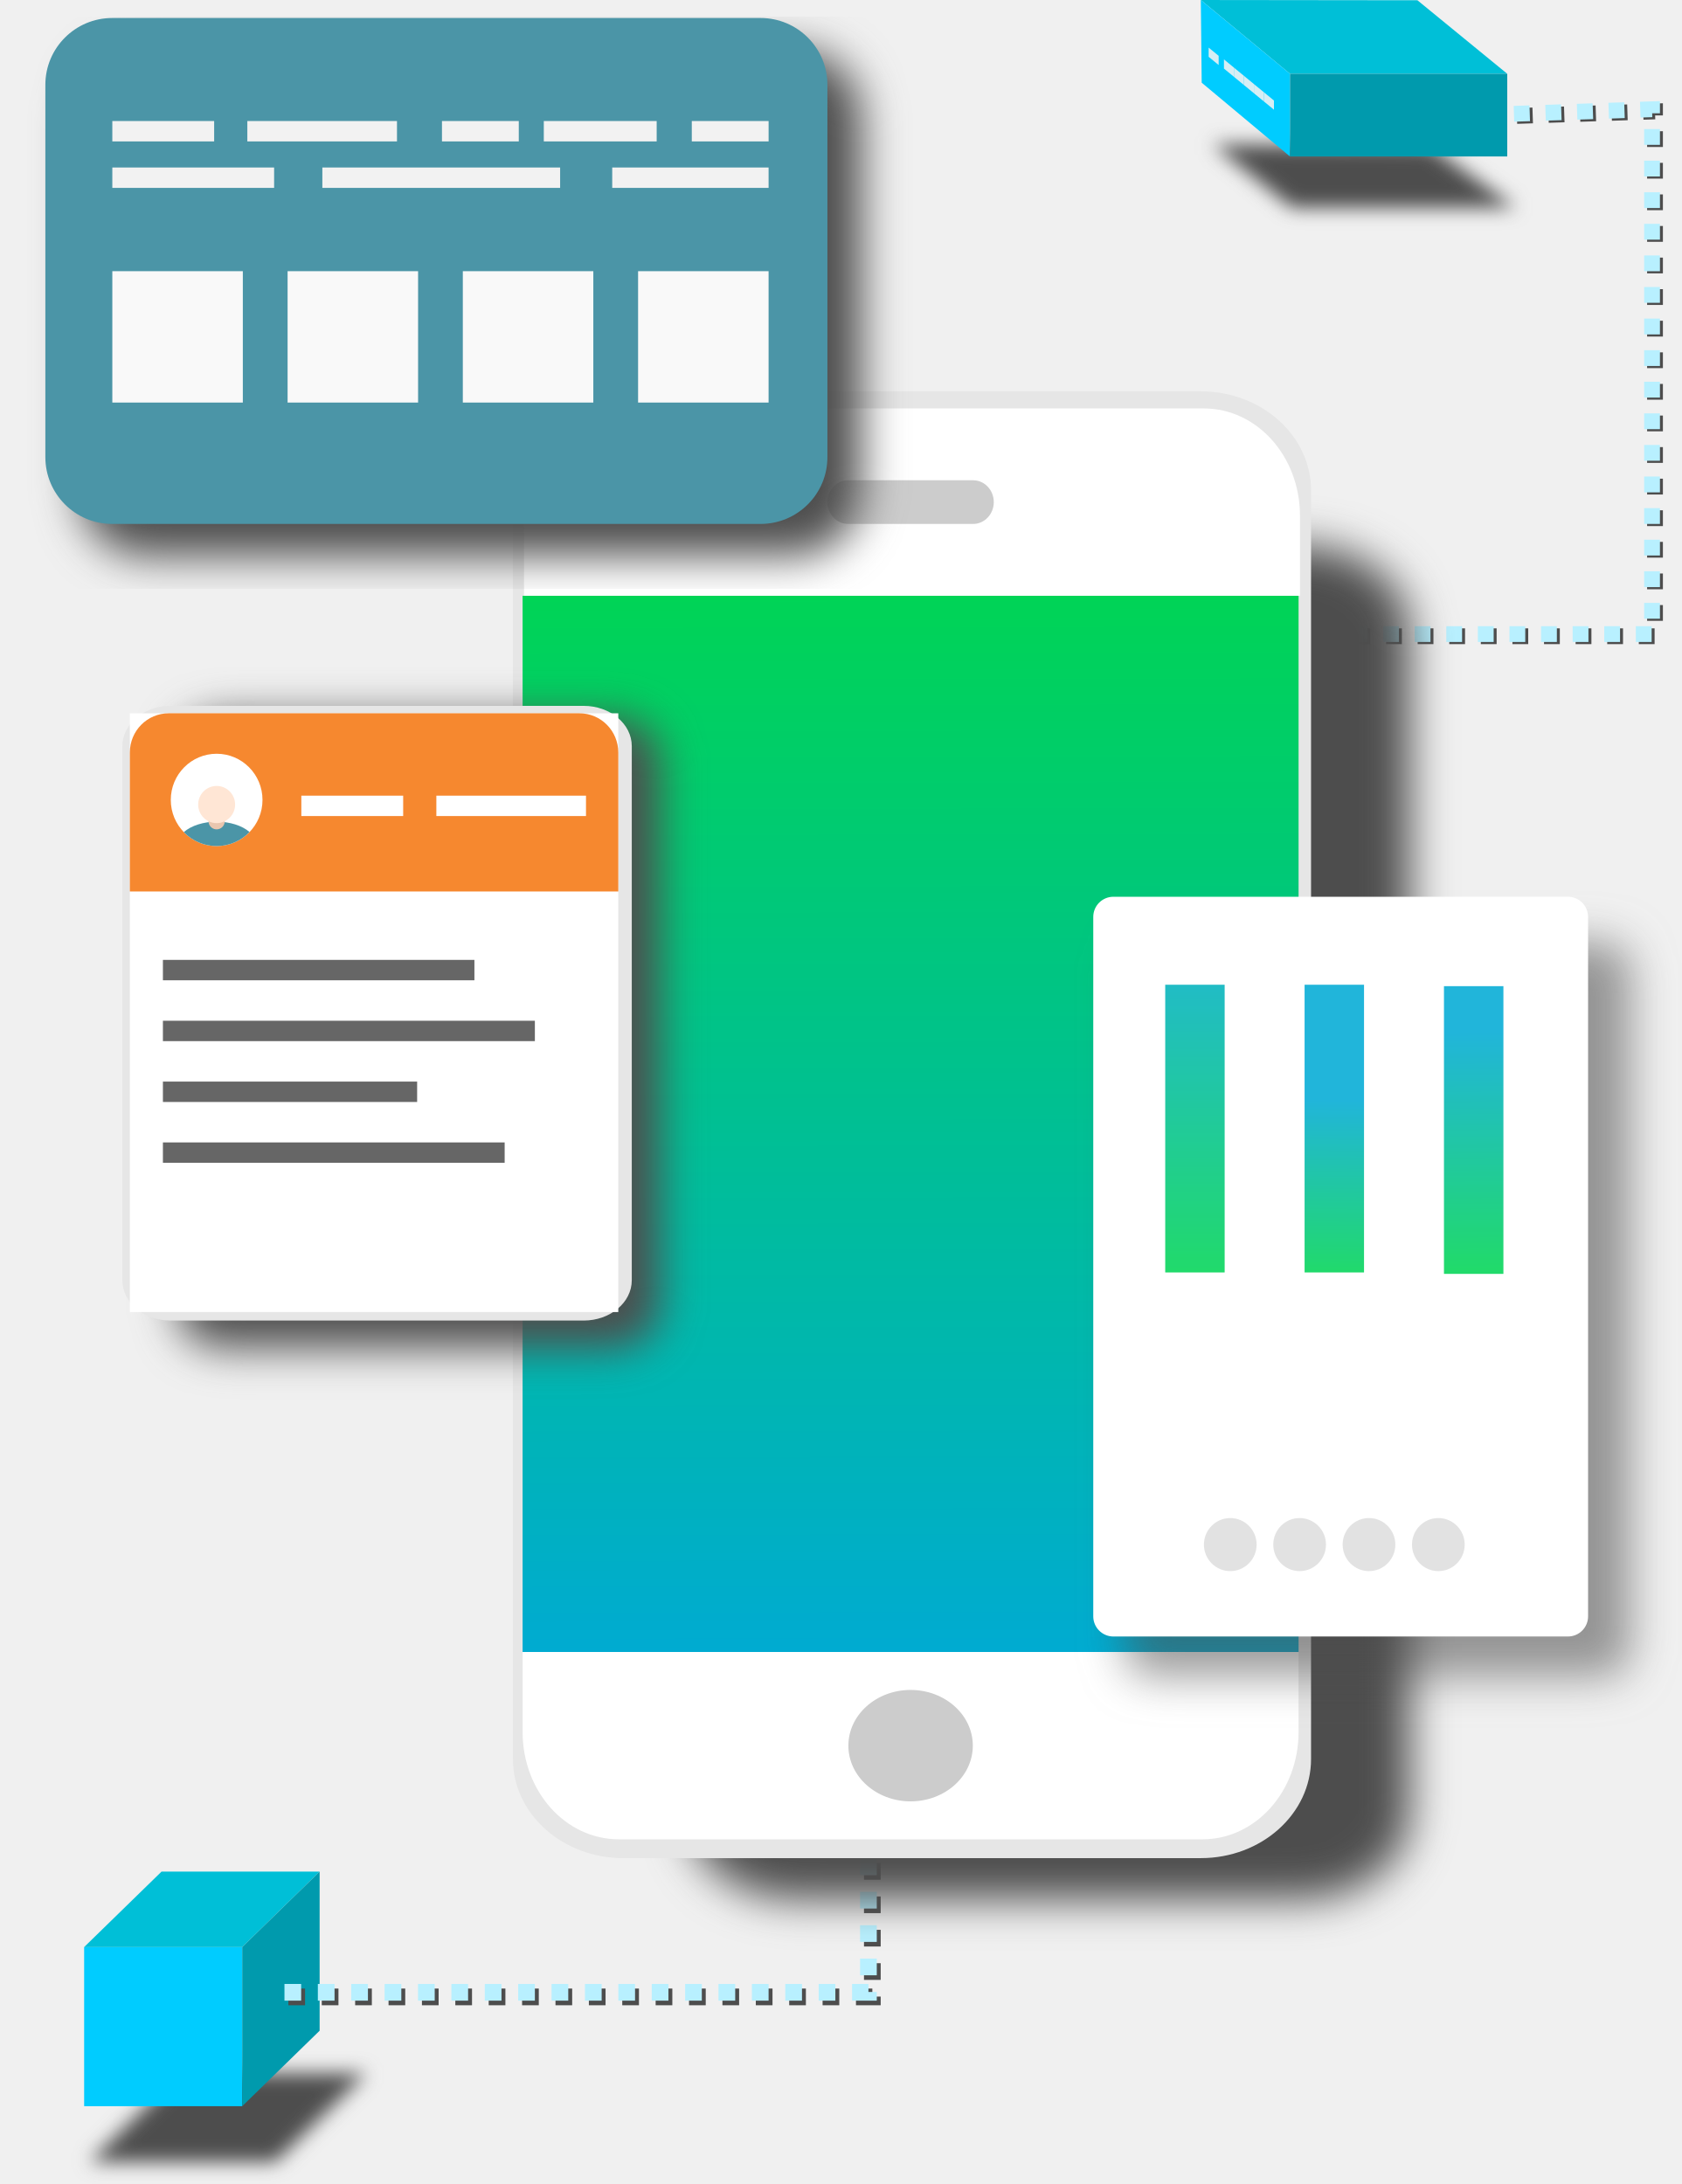
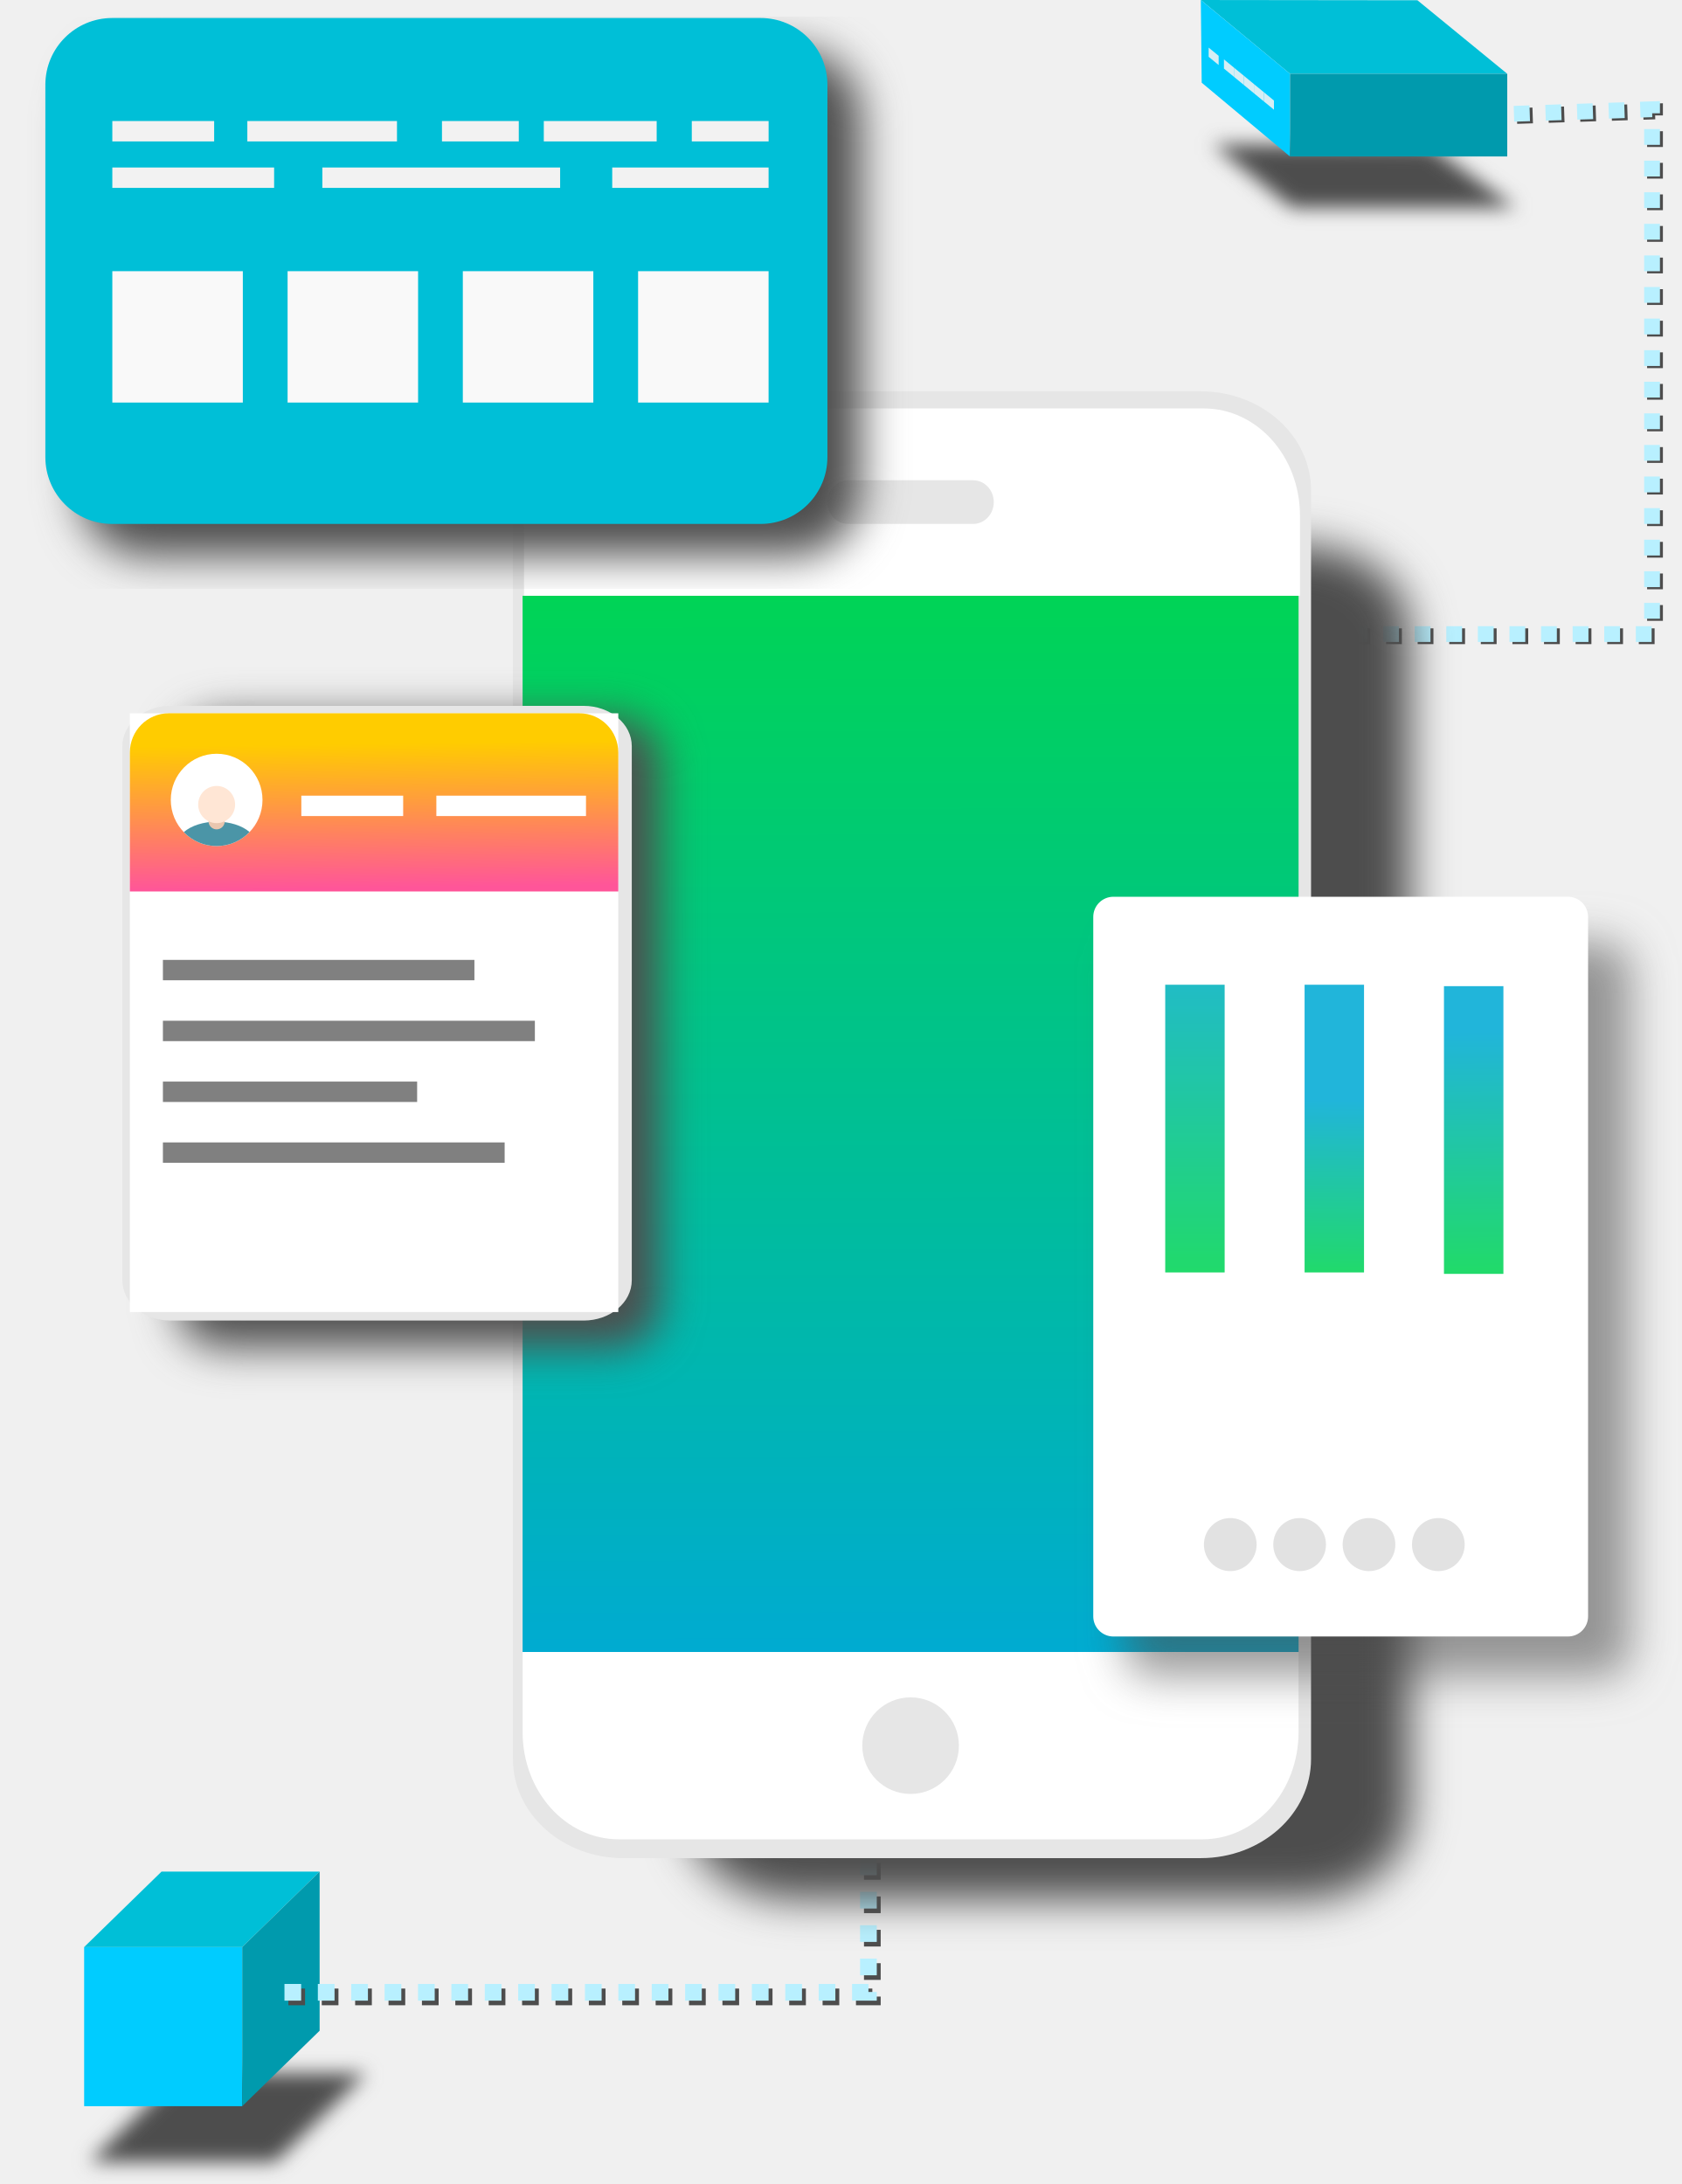
<svg xmlns="http://www.w3.org/2000/svg" xmlns:xlink="http://www.w3.org/1999/xlink" width="91.855mm" height="119.335mm" viewBox="0 0 91.855 119.335" version="1.1" id="svg8">
  <defs id="defs2">
+     <linearGradient id="linearGradient911">
+       <stop style="stop-color:#ff5599;stop-opacity:1" offset="0" id="stop907" />
+       <stop style="stop-color:#ffcc00;stop-opacity:1" offset="1" id="stop909" />
+     </linearGradient>
    <linearGradient xlink:href="#linearGradient2231" id="linearGradient2233" x1="-177.46" y1="92.704" x2="-177.46" y2="91.003" gradientUnits="userSpaceOnUse" gradientTransform="matrix(0.1823293,0,0,0.1835932,-6.603175,278.2895)" />
    <linearGradient id="linearGradient2231">
      <stop style="stop-color:#00bfd7;stop-opacity:1;" offset="0" id="stop2227" />
      <stop style="stop-color:#00bfd7;stop-opacity:0;" offset="1" id="stop2229" />
    </linearGradient>
    <filter style="color-interpolation-filters:sRGB" id="filter4404" x="-0.072" width="1.144" y="-0.348" height="1.696">
      <feGaussianBlur stdDeviation="0.268" id="feGaussianBlur4406" />
    </filter>
    <filter style="color-interpolation-filters:sRGB" id="filter4384" x="-0.079" width="1.158" y="-0.248" height="1.497">
      <feGaussianBlur stdDeviation="0.268" id="feGaussianBlur4386" />
    </filter>
    <filter style="color-interpolation-filters:sRGB" id="filter4524" x="-0.07" width="1.141" y="-0.038" height="1.076">
      <feGaussianBlur stdDeviation="0.623" id="feGaussianBlur4526" />
    </filter>
    <linearGradient xlink:href="#linearGradient2079" id="linearGradient2081" x1="76.445" y1="122.075" x2="76.974" y2="288.447" gradientUnits="userSpaceOnUse" gradientTransform="matrix(0.5444531,0,0,0.3574918,-92.71443,284.0427)" />
    <linearGradient id="linearGradient2079">
      <stop style="stop-color:#00d455;stop-opacity:1" offset="0" id="stop2075" />
      <stop style="stop-color:#00aad4;stop-opacity:1" offset="1" id="stop2077" />
    </linearGradient>
    <filter style="color-interpolation-filters:sRGB" id="filter4520" x="-0.1" width="1.201" y="-0.07" height="1.139">
      <feGaussianBlur stdDeviation="0.623" id="feGaussianBlur4522" />
    </filter>
    <filter style="color-interpolation-filters:sRGB" id="filter4516" x="-0.105" width="1.211" y="-0.081" height="1.162">
      <feGaussianBlur stdDeviation="0.623" id="feGaussianBlur4518" />
    </filter>
    <filter style="color-interpolation-filters:sRGB" id="filter4512" x="-0.065" width="1.13" y="-0.101" height="1.202">
      <feGaussianBlur stdDeviation="0.623" id="feGaussianBlur4514" />
    </filter>
    <linearGradient xlink:href="#linearGradient2079" id="linearGradient4210" x1="53.273" y1="268.908" x2="53.273" y2="257.215" gradientUnits="userSpaceOnUse" gradientTransform="matrix(1.64433,0,0,1.655728,-122.5636,-80.17027)" />
    <linearGradient xlink:href="#linearGradient2079" id="linearGradient4214" x1="56.789" y1="268.923" x2="56.845" y2="263.234" gradientUnits="userSpaceOnUse" gradientTransform="matrix(1.64433,0,0,1.655728,-122.5636,-80.17027)" />
    <linearGradient xlink:href="#linearGradient2079" id="linearGradient4212" x1="61.551" y1="268.771" x2="61.443" y2="260.999" gradientUnits="userSpaceOnUse" gradientTransform="matrix(1.64433,0,0,1.655728,-122.5636,-80.17027)" />
+     <linearGradient xlink:href="#linearGradient911" id="linearGradient913" x1="-82.018" y1="344.068" x2="-82.115" y2="336.174" gradientUnits="userSpaceOnUse" />
  </defs>
  <g id="layer1" transform="translate(101.8681,-295.5407)">
    <path style="fill:url(#linearGradient2233);fill-opacity:1;stroke:none;stroke-width:0.044px;stroke-linecap:butt;stroke-linejoin:miter;stroke-opacity:1" d="m -24.434,295.555 4.907,4.018 h -11.867 l -4.872,-4.032 z" id="path918" />
    <path id="path920" d="m 61.489,241.284 2.528,1.803 h -6.575 l -2.334,-1.85 z" style="fill:#4d4d4d;fill-opacity:1;stroke:none;stroke-width:0.017px;stroke-linecap:butt;stroke-linejoin:miter;stroke-opacity:1;filter:url(#filter4404)" transform="matrix(1.858472,0,0,1.871355,-138.0362,-148.0114)" />
    <path style="fill:#00ccff;stroke:none;stroke-width:0.044px;stroke-linecap:butt;stroke-linejoin:miter;stroke-opacity:1" d="m -36.267,295.541 4.872,4.032 v 4.518 l -4.824,-4.032 z" id="path922" />
    <path style="fill:none;stroke:#4d4d4d;stroke-width:0.863;stroke-linecap:butt;stroke-linejoin:miter;stroke-miterlimit:4;stroke-dasharray:0.863, 0.863;stroke-dashoffset:0;stroke-opacity:1" d="m -29.6,330.305 h 18.145 v -28.676 l -15.553,0.51" id="path924" />
    <path id="path926" d="m -29.762,330.187 h 18.145 v -28.676 l -15.553,0.51" style="fill:none;stroke:#b8f0ff;stroke-width:0.863;stroke-linecap:butt;stroke-linejoin:miter;stroke-miterlimit:4;stroke-dasharray:0.863, 0.863;stroke-dashoffset:0;stroke-opacity:1" />
    <path style="opacity:1;fill:#009aad;fill-opacity:1;stroke:none;stroke-width:0.033;stroke-linecap:round;stroke-linejoin:round;stroke-miterlimit:4;stroke-dasharray:none;stroke-dashoffset:0;stroke-opacity:1;paint-order:fill markers stroke" d="m -19.527,299.572 h -11.867 v 4.518 h 11.867 z" id="path928" />
    <path id="path930" d="m -32.272,301.536 -0.546,-0.449 v -0.503 c 0,0 0.546,0.449 0.546,0.449 z" style="fill:#d7eef4;stroke:none;stroke-width:0.005px;stroke-linecap:butt;stroke-linejoin:miter;stroke-opacity:1" />
    <path style="fill:#d7eef4;stroke:none;stroke-width:0.005px;stroke-linecap:butt;stroke-linejoin:miter;stroke-opacity:1" d="m -32.818,301.087 -0.547,-0.449 v -0.503 c 0,0 0.547,0.449 0.547,0.449 z" id="path932" />
    <path style="fill:#d7eef4;stroke:none;stroke-width:0.005px;stroke-linecap:butt;stroke-linejoin:miter;stroke-opacity:1" d="m -33.365,300.637 -0.546,-0.449 v -0.503 c 0,0 0.546,0.449 0.546,0.449 z" id="path934" />
    <path id="path936" d="m -33.911,300.188 -0.546,-0.449 v -0.503 c 0,0 0.546,0.449 0.546,0.449 z" style="fill:#d7eef4;stroke:none;stroke-width:0.005px;stroke-linecap:butt;stroke-linejoin:miter;stroke-opacity:1" />
    <path id="path938" d="m -34.457,299.738 -0.546,-0.449 v -0.503 c 0,0 0.546,0.449 0.546,0.449 z" style="fill:#d7eef4;stroke:none;stroke-width:0.005px;stroke-linecap:butt;stroke-linejoin:miter;stroke-opacity:1" />
    <path style="fill:#d7eef4;stroke:none;stroke-width:0.005px;stroke-linecap:butt;stroke-linejoin:miter;stroke-opacity:1" d="m -35.293,299.094 -0.546,-0.449 v -0.503 c 0,0 0.546,0.449 0.546,0.449 z" id="path940" />
    <path style="fill:#4d4d4d;fill-opacity:1;stroke:none;stroke-width:0.059px;stroke-linecap:butt;stroke-linejoin:miter;stroke-opacity:1;filter:url(#filter4384)" d="m 24.766,297.557 -2.674,2.59 h 5.461 l 2.674,-2.59 z" id="path942" transform="matrix(1.858472,0,0,1.871355,-138.0362,-148.0114)" />
    <rect style="opacity:1;fill:#00ccff;fill-opacity:1;stroke:none;stroke-width:0.655;stroke-linecap:butt;stroke-linejoin:round;stroke-miterlimit:4;stroke-dasharray:0.655, 0.655;stroke-dashoffset:0;stroke-opacity:1;paint-order:fill markers stroke" id="rect944" width="8.635" height="8.695" x="-97.271" y="401.929" />
    <path style="fill:#00bfd7;fill-opacity:1;stroke:none;stroke-width:0.093px;stroke-linecap:butt;stroke-linejoin:miter;stroke-opacity:1" d="m -93.042,397.805 -4.229,4.124 h 8.635 l 4.229,-4.124 z" id="path946" />
    <path style="fill:#009aad;fill-opacity:1;stroke:none;stroke-width:0.093px;stroke-linecap:butt;stroke-linejoin:miter;stroke-opacity:1" d="m -88.636,401.929 c 0,0 0,8.695 0,8.695 l 4.229,-4.124 1.4e-5,-8.695 z" id="path948" />
    <path id="path950" d="m -86.114,404.653 h 31.902 v -15.614" style="fill:none;stroke:#4d4d4d;stroke-width:0.912;stroke-linecap:butt;stroke-linejoin:miter;stroke-miterlimit:4;stroke-dasharray:0.912, 0.912;stroke-dashoffset:0;stroke-opacity:1" />
    <path style="fill:none;stroke:#b8f0ff;stroke-width:0.912;stroke-linecap:butt;stroke-linejoin:miter;stroke-miterlimit:4;stroke-dasharray:0.912, 0.912;stroke-dashoffset:0;stroke-opacity:1" d="m -86.328,404.401 h 31.902 v -15.614" id="path952" />
    <rect rx="3.247" style="opacity:1;fill:#4d4d4d;fill-opacity:1;stroke:none;stroke-width:0.026;stroke-linecap:round;stroke-linejoin:round;stroke-miterlimit:4;stroke-dasharray:none;stroke-dashoffset:0;stroke-opacity:1;paint-order:fill markers stroke;filter:url(#filter4524)" id="rect954" width="21.237" height="39.522" x="39.672" y="252.953" ry="2.499" transform="matrix(1.858472,0,0,1.871355,-138.0362,-148.0114)" />
    <rect ry="5.417" y="316.923" x="-73.846" height="80.147" width="43.601" id="rect956" style="opacity:1;fill:#e6e6e6;fill-opacity:1;stroke:none;stroke-width:0.053;stroke-linecap:round;stroke-linejoin:round;stroke-miterlimit:4;stroke-dasharray:none;stroke-dashoffset:0;stroke-opacity:1;paint-order:fill markers stroke" rx="6.024" />
    <rect style="opacity:1;fill:url(#linearGradient2081);fill-opacity:1;stroke:none;stroke-width:0.046;stroke-linecap:round;stroke-linejoin:round;stroke-miterlimit:4;stroke-dasharray:none;stroke-dashoffset:0;stroke-opacity:1;paint-order:fill markers stroke" id="rect958" width="42.391" height="57.712" x="-73.318" y="328.094" />
    <path style="opacity:1;fill:#ffffff;fill-opacity:1;stroke:none;stroke-width:0.054;stroke-linecap:round;stroke-linejoin:round;stroke-miterlimit:4;stroke-dasharray:none;stroke-dashoffset:0;stroke-opacity:1;paint-order:fill markers stroke" d="m -73.318,385.806 v 4.367 c 0,3.252 2.345,5.87 5.258,5.87 h 31.875 c 2.913,0 5.258,-2.618 5.258,-5.87 v -4.367 z" id="path960" />
    <rect y="264.529" x="52.524" height="21.446" width="14.868" id="rect962" style="opacity:0.561;fill:#4d4d4d;fill-opacity:1;stroke:none;stroke-width:0.066;stroke-linecap:round;stroke-linejoin:round;stroke-miterlimit:4;stroke-dasharray:none;stroke-dashoffset:0;stroke-opacity:1;paint-order:fill markers stroke;filter:url(#filter4520)" ry="0.796" transform="matrix(1.858472,0,0,1.871355,-138.0362,-148.0114)" />
    <path id="path964" d="m -30.85,328.094 v -4.366 c 0,-3.252 -2.345,-5.87 -5.258,-5.87 h -31.875 c -2.913,0 -5.258,2.618 -5.258,5.87 v 4.366 z" style="opacity:1;fill:#ffffff;fill-opacity:1;stroke:none;stroke-width:0.054;stroke-linecap:round;stroke-linejoin:round;stroke-miterlimit:4;stroke-dasharray:none;stroke-dashoffset:0;stroke-opacity:1;paint-order:fill markers stroke" />
    <rect style="opacity:1;fill:#4d4d4d;fill-opacity:1;stroke:none;stroke-width:0.047;stroke-linecap:round;stroke-linejoin:round;stroke-miterlimit:4;stroke-dasharray:none;stroke-dashoffset:0;stroke-opacity:1;paint-order:fill markers stroke;filter:url(#filter4516)" id="rect966" width="14.192" height="18.396" x="24.666" y="257.977" rx="1.343" ry="1.205" transform="matrix(1.858472,0,0,1.871355,-138.0362,-148.0114)" />
-     <rect style="opacity:1;fill:#cccccc;fill-opacity:1;stroke:none;stroke-width:0.05;stroke-linecap:round;stroke-linejoin:round;stroke-miterlimit:4;stroke-dasharray:none;stroke-dashoffset:0;stroke-opacity:1;paint-order:fill markers stroke" id="rect968" width="9.088" height="2.386" x="-56.666" y="321.783" rx="1.129" ry="1.482" />
+     <rect style="opacity:1;fill:#e6e6e6;fill-opacity:1;stroke:none;stroke-width:0.05;stroke-linecap:round;stroke-linejoin:round;stroke-miterlimit:4;stroke-dasharray:none;stroke-dashoffset:0;stroke-opacity:1;paint-order:fill markers stroke" id="rect968" width="9.088" height="2.386" x="-56.666" y="321.783" rx="1.129" ry="1.482" />
    <rect transform="matrix(0,1.871355,-1.858472,0,-138.0362,-148.0114)" ry="1.964" y="-44.775" x="238.474" height="22.989" width="14.772" id="rect970" style="opacity:1;fill:#4d4d4d;fill-opacity:1;stroke:none;stroke-width:0.153;stroke-linecap:round;stroke-linejoin:round;stroke-miterlimit:4;stroke-dasharray:none;stroke-dashoffset:0;stroke-opacity:1;paint-order:fill markers stroke;filter:url(#filter4512)" />
-     <ellipse style="opacity:1;fill:#cccccc;fill-opacity:1;stroke:none;stroke-width:0.104;stroke-linecap:round;stroke-linejoin:round;stroke-miterlimit:4;stroke-dasharray:none;stroke-dashoffset:0;stroke-opacity:1;paint-order:fill markers stroke" id="ellipse972" cx="-52.122" cy="390.924" rx="3.399" ry="3.044" />
    <rect ry="2.201" rx="2.633" y="334.109" x="-95.183" height="33.588" width="27.829" id="rect974" style="opacity:1;fill:#e6e6e6;fill-opacity:1;stroke:none;stroke-width:0.088;stroke-linecap:round;stroke-linejoin:round;stroke-miterlimit:4;stroke-dasharray:none;stroke-dashoffset:0;stroke-opacity:1;paint-order:fill markers stroke" />
    <rect style="opacity:1;fill:#ffffff;fill-opacity:1;stroke:none;stroke-width:0.085;stroke-linecap:round;stroke-linejoin:round;stroke-miterlimit:4;stroke-dasharray:none;stroke-dashoffset:0;stroke-opacity:1;paint-order:fill markers stroke" id="rect976" width="26.683" height="32.716" x="-94.774" y="334.516" rx="0" ry="2.143" />
-     <path style="opacity:1;fill:#f6882f;fill-opacity:1;stroke:none;stroke-width:0.156;stroke-linecap:round;stroke-linejoin:round;stroke-miterlimit:4;stroke-dasharray:none;stroke-dashoffset:0;stroke-opacity:1;paint-order:fill markers stroke" d="m -92.645,334.515 c -1.179,0 -2.129,0.957 -2.129,2.144 v 7.591 H -68.091 v -7.591 c 0,-1.187 -0.949,-2.144 -2.128,-2.144 z" id="path978" />
+     <path style="opacity:1;fill:url(#linearGradient913);fill-opacity:1;stroke:none;stroke-width:0.156;stroke-linecap:round;stroke-linejoin:round;stroke-miterlimit:4;stroke-dasharray:none;stroke-dashoffset:0;stroke-opacity:0;paint-order:fill markers stroke" d="m -92.645,334.515 c -1.179,0 -2.129,0.957 -2.129,2.144 v 7.591 H -68.091 v -7.591 c 0,-1.187 -0.949,-2.144 -2.128,-2.144 z" id="path978" />
    <ellipse style="opacity:1;fill:#ffffff;fill-opacity:1;stroke:none;stroke-width:0.039;stroke-linecap:round;stroke-linejoin:round;stroke-miterlimit:4;stroke-dasharray:none;stroke-dashoffset:0;stroke-opacity:1;paint-order:fill markers stroke" id="circle980" cx="-90.033" cy="339.248" rx="2.505" ry="2.522" />
-     <rect style="opacity:1;fill:#666666;fill-opacity:1;stroke:none;stroke-width:0.216;stroke-linecap:round;stroke-linejoin:round;stroke-miterlimit:4;stroke-dasharray:none;stroke-dashoffset:0;stroke-opacity:1;paint-order:fill markers stroke" id="rect982" width="17.017" height="1.114" x="-92.968" y="347.99" />
-     <rect y="351.315" x="-92.968" height="1.114" width="20.32" id="rect984" style="opacity:1;fill:#666666;fill-opacity:1;stroke:none;stroke-width:0.236;stroke-linecap:round;stroke-linejoin:round;stroke-miterlimit:4;stroke-dasharray:none;stroke-dashoffset:0;stroke-opacity:1;paint-order:fill markers stroke" />
-     <rect style="opacity:1;fill:#666666;fill-opacity:1;stroke:none;stroke-width:0.195;stroke-linecap:round;stroke-linejoin:round;stroke-miterlimit:4;stroke-dasharray:none;stroke-dashoffset:0;stroke-opacity:1;paint-order:fill markers stroke" id="rect986" width="13.888" height="1.114" x="-92.968" y="354.639" />
-     <rect y="357.963" x="-92.968" height="1.114" width="18.669" id="rect988" style="opacity:1;fill:#666666;fill-opacity:1;stroke:none;stroke-width:0.226;stroke-linecap:round;stroke-linejoin:round;stroke-miterlimit:4;stroke-dasharray:none;stroke-dashoffset:0;stroke-opacity:1;paint-order:fill markers stroke" />
+     <rect style="opacity:1;fill:#808080;fill-opacity:1;stroke:none;stroke-width:0.216;stroke-linecap:round;stroke-linejoin:round;stroke-miterlimit:4;stroke-dasharray:none;stroke-dashoffset:0;stroke-opacity:1;paint-order:fill markers stroke" id="rect982" width="17.017" height="1.114" x="-92.968" y="347.99" />
+     <rect y="351.315" x="-92.968" height="1.114" width="20.32" id="rect984" style="opacity:1;fill:#808080;fill-opacity:1;stroke:none;stroke-width:0.236;stroke-linecap:round;stroke-linejoin:round;stroke-miterlimit:4;stroke-dasharray:none;stroke-dashoffset:0;stroke-opacity:1;paint-order:fill markers stroke" />
+     <rect style="opacity:1;fill:#808080;fill-opacity:1;stroke:none;stroke-width:0.195;stroke-linecap:round;stroke-linejoin:round;stroke-miterlimit:4;stroke-dasharray:none;stroke-dashoffset:0;stroke-opacity:1;paint-order:fill markers stroke" id="rect986" width="13.888" height="1.114" x="-92.968" y="354.639" />
+     <rect y="357.963" x="-92.968" height="1.114" width="18.669" id="rect988" style="opacity:1;fill:#808080;fill-opacity:1;stroke:none;stroke-width:0.226;stroke-linecap:round;stroke-linejoin:round;stroke-miterlimit:4;stroke-dasharray:none;stroke-dashoffset:0;stroke-opacity:1;paint-order:fill markers stroke" />
    <rect y="339.016" x="-85.406" height="1.114" width="5.563" id="rect990" style="opacity:1;fill:#ffffff;fill-opacity:1;stroke:none;stroke-width:0.124;stroke-linecap:round;stroke-linejoin:round;stroke-miterlimit:4;stroke-dasharray:none;stroke-dashoffset:0;stroke-opacity:1;paint-order:fill markers stroke" />
    <rect style="opacity:1;fill:#ffffff;fill-opacity:1;stroke:none;stroke-width:0.15;stroke-linecap:round;stroke-linejoin:round;stroke-miterlimit:4;stroke-dasharray:none;stroke-dashoffset:0;stroke-opacity:1;paint-order:fill markers stroke" id="rect992" width="8.175" height="1.114" x="-78.03" y="339.016" />
    <rect style="opacity:1;fill:#ffffff;fill-opacity:1;stroke:none;stroke-width:0.123;stroke-linecap:round;stroke-linejoin:round;stroke-miterlimit:4;stroke-dasharray:none;stroke-dashoffset:0;stroke-opacity:1;paint-order:fill markers stroke" id="rect994" width="27.032" height="40.42" x="-42.143" y="344.54" ry="1.1" />
    <g id="g1004" transform="matrix(1.209018,0,0,1.217399,10.68606,34.47528)" style="fill:#cccccc;fill-opacity:1;stroke-width:0.903">
      <circle r="1.191" cy="283.771" cx="-37.505" id="circle996" style="opacity:0.561;fill:#cccccc;fill-opacity:1;stroke:none;stroke-width:0.098;stroke-linecap:round;stroke-linejoin:round;stroke-miterlimit:4;stroke-dasharray:none;stroke-dashoffset:0;stroke-opacity:1;paint-order:fill markers stroke" />
      <circle style="opacity:0.561;fill:#cccccc;fill-opacity:1;stroke:none;stroke-width:0.098;stroke-linecap:round;stroke-linejoin:round;stroke-miterlimit:4;stroke-dasharray:none;stroke-dashoffset:0;stroke-opacity:1;paint-order:fill markers stroke" id="circle998" cx="-28.103" cy="283.771" r="1.191" />
      <circle r="1.191" cy="283.771" cx="-31.237" id="circle1000" style="opacity:0.561;fill:#cccccc;fill-opacity:1;stroke:none;stroke-width:0.098;stroke-linecap:round;stroke-linejoin:round;stroke-miterlimit:4;stroke-dasharray:none;stroke-dashoffset:0;stroke-opacity:1;paint-order:fill markers stroke" />
      <circle style="opacity:0.561;fill:#cccccc;fill-opacity:1;stroke:none;stroke-width:0.098;stroke-linecap:round;stroke-linejoin:round;stroke-miterlimit:4;stroke-dasharray:none;stroke-dashoffset:0;stroke-opacity:1;paint-order:fill markers stroke" id="circle1002" cx="-34.371" cy="283.771" r="1.191" />
    </g>
    <rect style="opacity:0.869;fill:url(#linearGradient4210);fill-opacity:1;stroke:none;stroke-width:0.128;stroke-linecap:round;stroke-linejoin:round;stroke-miterlimit:4;stroke-dasharray:none;stroke-dashoffset:0;stroke-opacity:1;paint-order:fill markers stroke" id="rect1006" width="3.247" height="15.721" x="-38.212" y="349.347" />
    <rect y="349.347" x="-30.598" height="15.721" width="3.247" id="rect1008" style="opacity:0.869;fill:url(#linearGradient4214);fill-opacity:1;stroke:none;stroke-width:0.128;stroke-linecap:round;stroke-linejoin:round;stroke-miterlimit:4;stroke-dasharray:none;stroke-dashoffset:0;stroke-opacity:1;paint-order:fill markers stroke" />
    <rect style="opacity:0.869;fill:url(#linearGradient4212);fill-opacity:1;stroke:none;stroke-width:0.128;stroke-linecap:round;stroke-linejoin:round;stroke-miterlimit:4;stroke-dasharray:none;stroke-dashoffset:0;stroke-opacity:1;paint-order:fill markers stroke" id="rect1010" width="3.247" height="15.721" x="-22.984" y="349.425" />
    <path style="opacity:1;fill:#4b95a7;fill-opacity:1;stroke:none;stroke-width:0.027;stroke-linecap:round;stroke-linejoin:round;stroke-miterlimit:4;stroke-dasharray:none;stroke-dashoffset:0;stroke-opacity:1;paint-order:fill markers stroke" d="m -90.028,340.436 a 2.2,1.334 0 0 0 -1.8,0.572 2.505,2.522 0 0 0 1.795,0.763 2.505,2.522 0 0 0 1.798,-0.769 2.2,1.334 0 0 0 -1.793,-0.565 z" id="path1012" />
    <ellipse cy="340.412" cx="-90.033" id="circle1014" style="opacity:1;fill:#e9c6af;fill-opacity:1;stroke:none;stroke-width:0.149;stroke-linecap:round;stroke-linejoin:round;stroke-miterlimit:4;stroke-dasharray:none;stroke-dashoffset:0;stroke-opacity:1;paint-order:fill markers stroke" rx="0.443" ry="0.446" />
    <ellipse style="opacity:1;fill:#ffe6d5;fill-opacity:1;stroke:none;stroke-width:0.339;stroke-linecap:round;stroke-linejoin:round;stroke-miterlimit:4;stroke-dasharray:none;stroke-dashoffset:0;stroke-opacity:1;paint-order:fill markers stroke" id="circle1016" cx="-90.033" cy="339.501" rx="1.009" ry="1.016" />
-     <rect style="opacity:1;fill:#4b95a7;fill-opacity:1;stroke:none;stroke-width:0.285;stroke-linecap:round;stroke-linejoin:round;stroke-miterlimit:4;stroke-dasharray:none;stroke-dashoffset:0;stroke-opacity:1;paint-order:fill markers stroke" id="rect1018" width="27.644" height="42.724" x="296.525" y="56.666" ry="3.651" transform="rotate(90)" />
+     <rect style="opacity:1;fill:#00bfd7;fill-opacity:1;stroke:none;stroke-width:0.285;stroke-linecap:round;stroke-linejoin:round;stroke-miterlimit:4;stroke-dasharray:none;stroke-dashoffset:0;stroke-opacity:1;paint-order:fill markers stroke" id="rect1018" width="27.644" height="42.724" x="296.525" y="56.666" ry="3.651" transform="rotate(90)" />
    <rect style="opacity:1;fill:#f2f2f2;fill-opacity:1;stroke:none;stroke-width:0.124;stroke-linecap:round;stroke-linejoin:round;stroke-miterlimit:4;stroke-dasharray:none;stroke-dashoffset:0;stroke-opacity:1;paint-order:fill markers stroke" id="rect1020" width="5.563" height="1.114" x="-95.732" y="302.154" />
    <rect y="302.154" x="-88.356" height="1.114" width="8.175" id="rect1022" style="opacity:1;fill:#f2f2f2;fill-opacity:1;stroke:none;stroke-width:0.15;stroke-linecap:round;stroke-linejoin:round;stroke-miterlimit:4;stroke-dasharray:none;stroke-dashoffset:0;stroke-opacity:1;paint-order:fill markers stroke" />
    <rect y="304.693" x="-95.732" height="1.114" width="8.839" id="rect1024" style="opacity:1;fill:#f2f2f2;fill-opacity:1;stroke:none;stroke-width:0.156;stroke-linecap:round;stroke-linejoin:round;stroke-miterlimit:4;stroke-dasharray:none;stroke-dashoffset:0;stroke-opacity:1;paint-order:fill markers stroke" />
    <rect style="opacity:1;fill:#f2f2f2;fill-opacity:1;stroke:none;stroke-width:0.189;stroke-linecap:round;stroke-linejoin:round;stroke-miterlimit:4;stroke-dasharray:none;stroke-dashoffset:0;stroke-opacity:1;paint-order:fill markers stroke" id="rect1026" width="12.99" height="1.114" x="-84.258" y="304.693" />
    <rect y="302.154" x="-77.723" height="1.114" width="4.196" id="rect1028" style="opacity:1;fill:#f2f2f2;fill-opacity:1;stroke:none;stroke-width:0.107;stroke-linecap:round;stroke-linejoin:round;stroke-miterlimit:4;stroke-dasharray:none;stroke-dashoffset:0;stroke-opacity:1;paint-order:fill markers stroke" />
    <rect style="opacity:1;fill:#f2f2f2;fill-opacity:1;stroke:none;stroke-width:0.13;stroke-linecap:round;stroke-linejoin:round;stroke-miterlimit:4;stroke-dasharray:none;stroke-dashoffset:0;stroke-opacity:1;paint-order:fill markers stroke" id="rect1030" width="6.166" height="1.114" x="-72.16" y="302.154" />
    <rect style="opacity:1;fill:#f2f2f2;fill-opacity:1;stroke:none;stroke-width:0.153;stroke-linecap:round;stroke-linejoin:round;stroke-miterlimit:4;stroke-dasharray:none;stroke-dashoffset:0;stroke-opacity:1;paint-order:fill markers stroke" id="rect1032" width="8.542" height="1.114" x="-68.422" y="304.693" />
    <rect style="opacity:1;fill:#f2f2f2;fill-opacity:1;stroke:none;stroke-width:0.107;stroke-linecap:round;stroke-linejoin:round;stroke-miterlimit:4;stroke-dasharray:none;stroke-dashoffset:0;stroke-opacity:1;paint-order:fill markers stroke" id="rect1034" width="4.196" height="1.114" x="-64.075" y="302.154" />
    <g id="g1044" transform="matrix(1.858472,0,0,1.871355,-138.0362,-148.0114)" style="stroke-width:0.903">
      <rect rx="0" y="244.94" x="22.763" height="3.836" width="3.836" id="rect1036" style="opacity:1;fill:#f9f9f9;fill-opacity:1;stroke:none;stroke-width:0.282;stroke-linecap:round;stroke-linejoin:round;stroke-miterlimit:4;stroke-dasharray:none;stroke-dashoffset:0;stroke-opacity:1;paint-order:fill markers stroke" />
      <rect style="opacity:1;fill:#f9f9f9;fill-opacity:1;stroke:none;stroke-width:0.282;stroke-linecap:round;stroke-linejoin:round;stroke-miterlimit:4;stroke-dasharray:none;stroke-dashoffset:0;stroke-opacity:1;paint-order:fill markers stroke" id="rect1038" width="3.836" height="3.836" x="27.915" y="244.94" rx="0" />
      <rect rx="0" y="244.94" x="33.066" height="3.836" width="3.836" id="rect1040" style="opacity:1;fill:#f9f9f9;fill-opacity:1;stroke:none;stroke-width:0.282;stroke-linecap:round;stroke-linejoin:round;stroke-miterlimit:4;stroke-dasharray:none;stroke-dashoffset:0;stroke-opacity:1;paint-order:fill markers stroke" />
      <rect style="opacity:1;fill:#f9f9f9;fill-opacity:1;stroke:none;stroke-width:0.282;stroke-linecap:round;stroke-linejoin:round;stroke-miterlimit:4;stroke-dasharray:none;stroke-dashoffset:0;stroke-opacity:1;paint-order:fill markers stroke" id="rect1042" width="3.836" height="3.836" x="38.218" y="244.94" rx="0" />
    </g>
+     <circle style="opacity:1;fill:#e6e6e6;fill-opacity:1;stroke:none;stroke-width:0.371;stroke-linecap:round;stroke-linejoin:round;stroke-miterlimit:4;stroke-dasharray:none;stroke-dashoffset:0;stroke-opacity:1;paint-order:fill markers stroke" id="path917" cx="-52.122" cy="390.924" r="2.639" />
  </g>
</svg>
